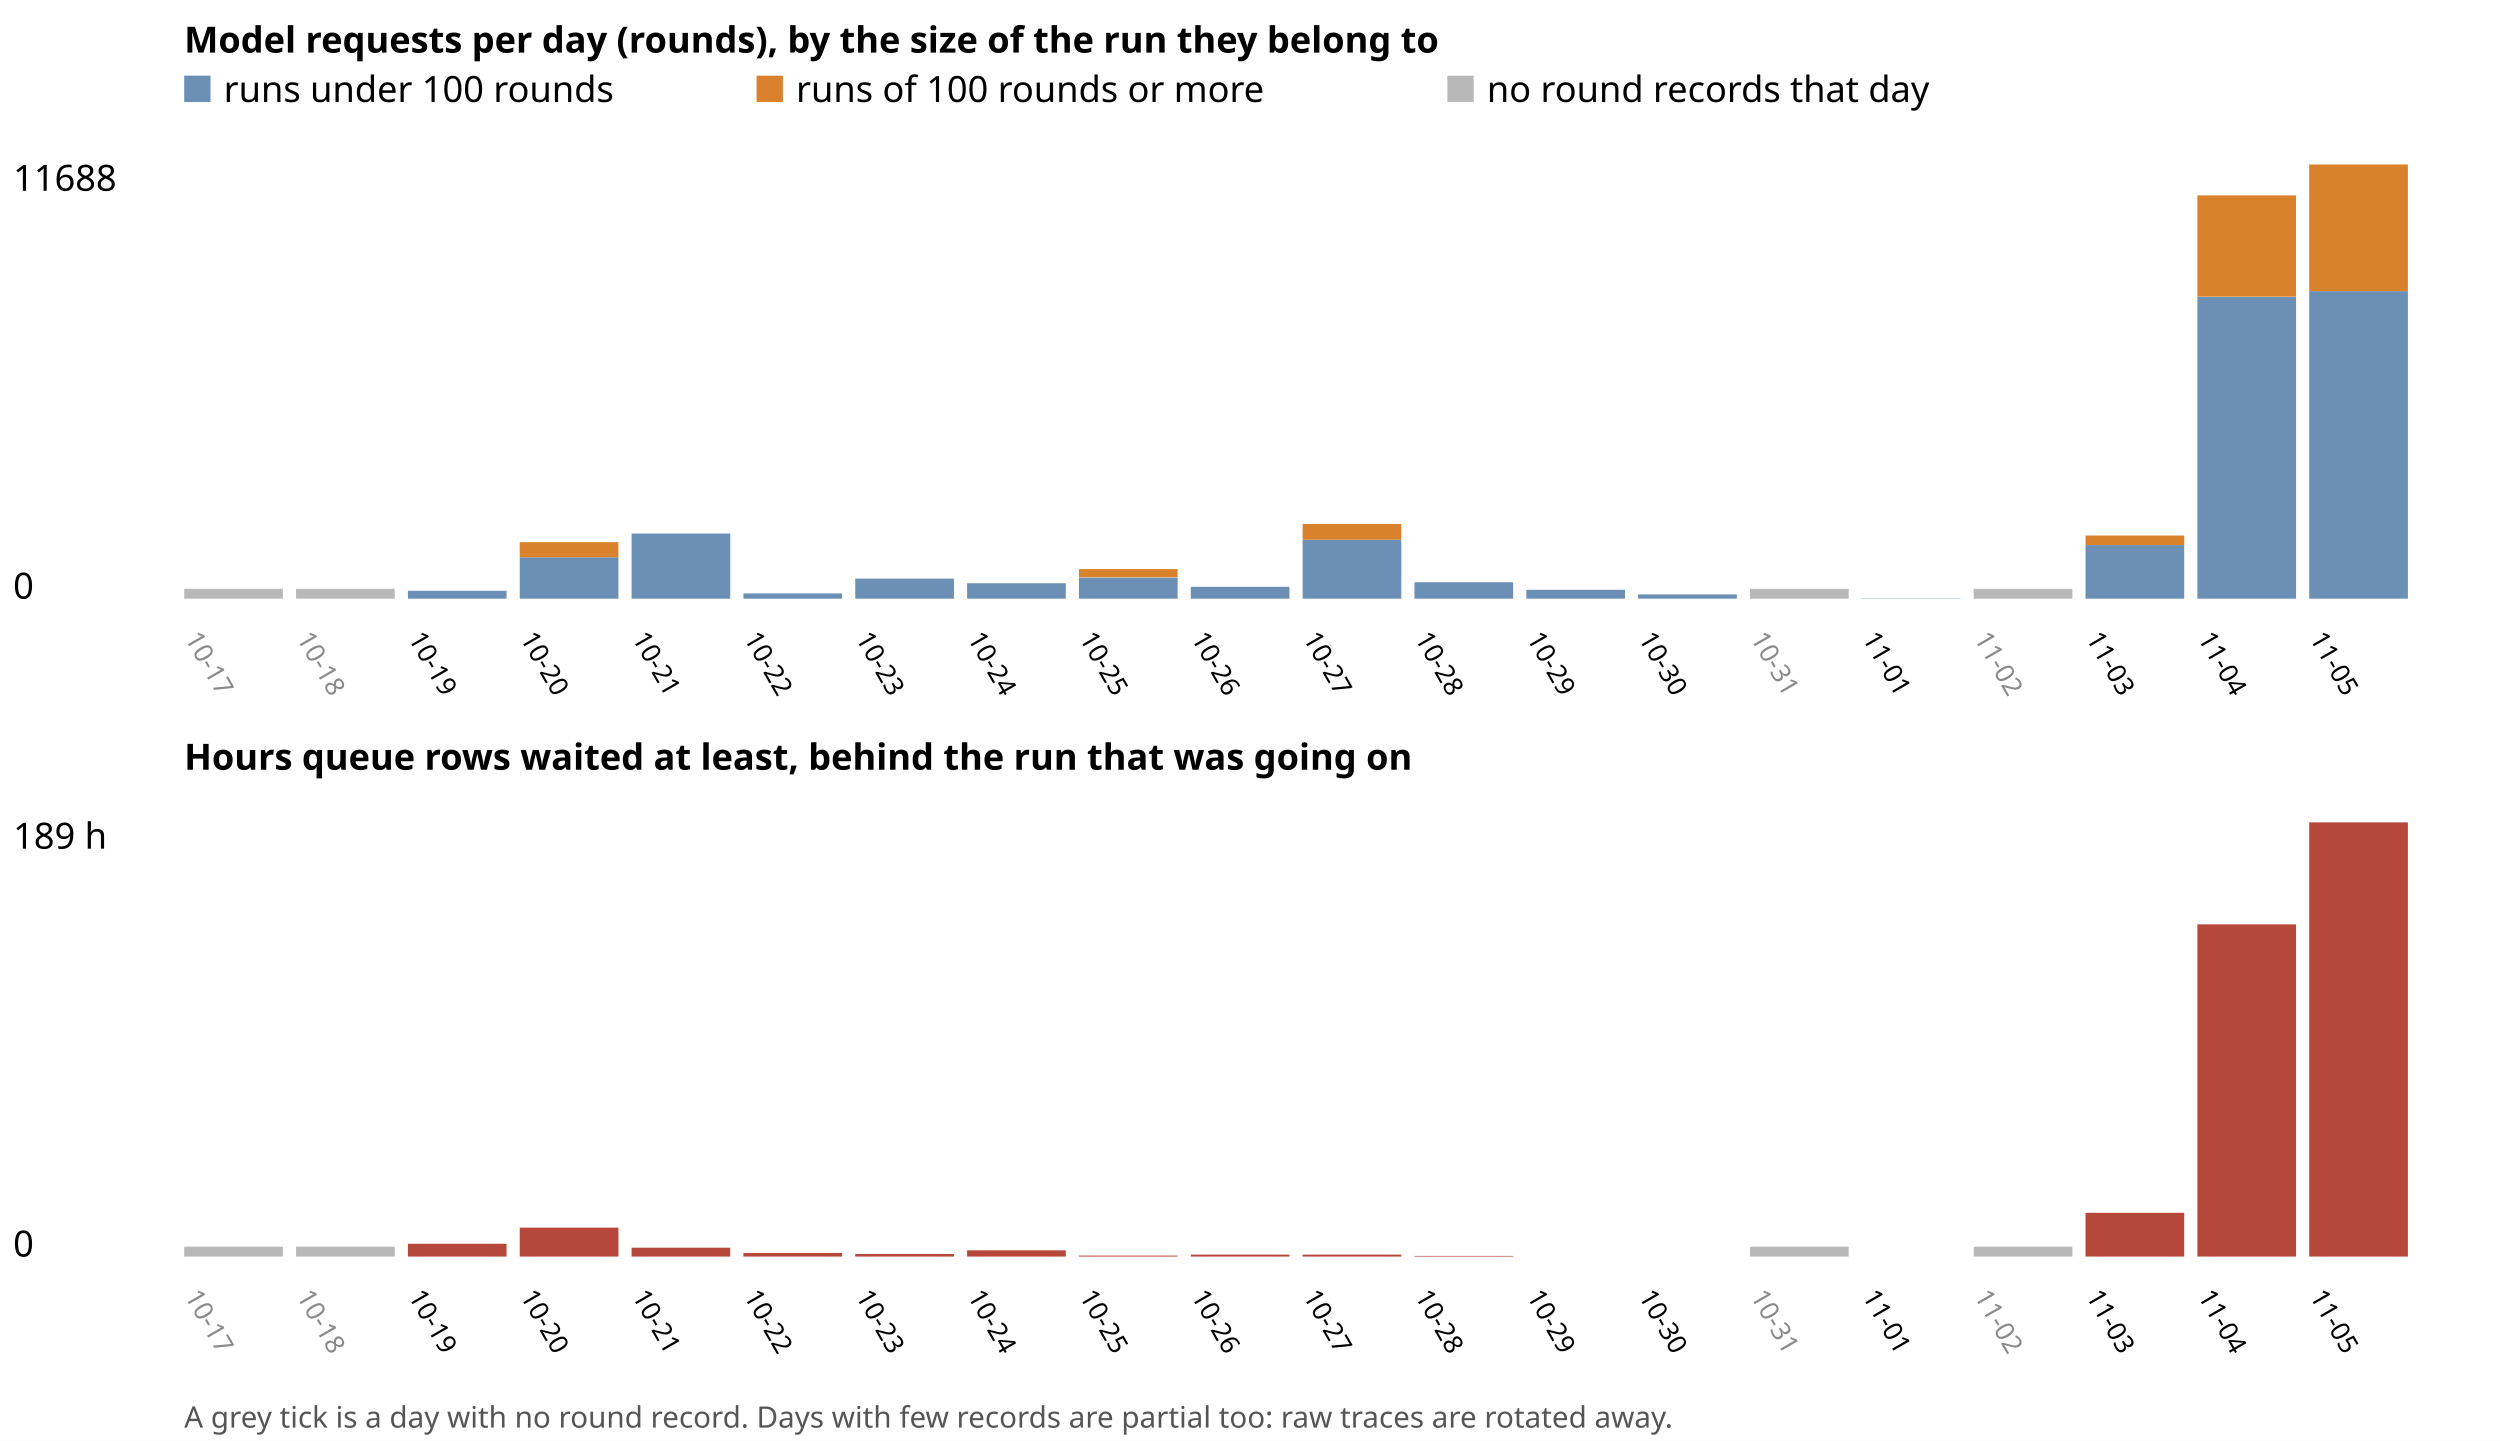
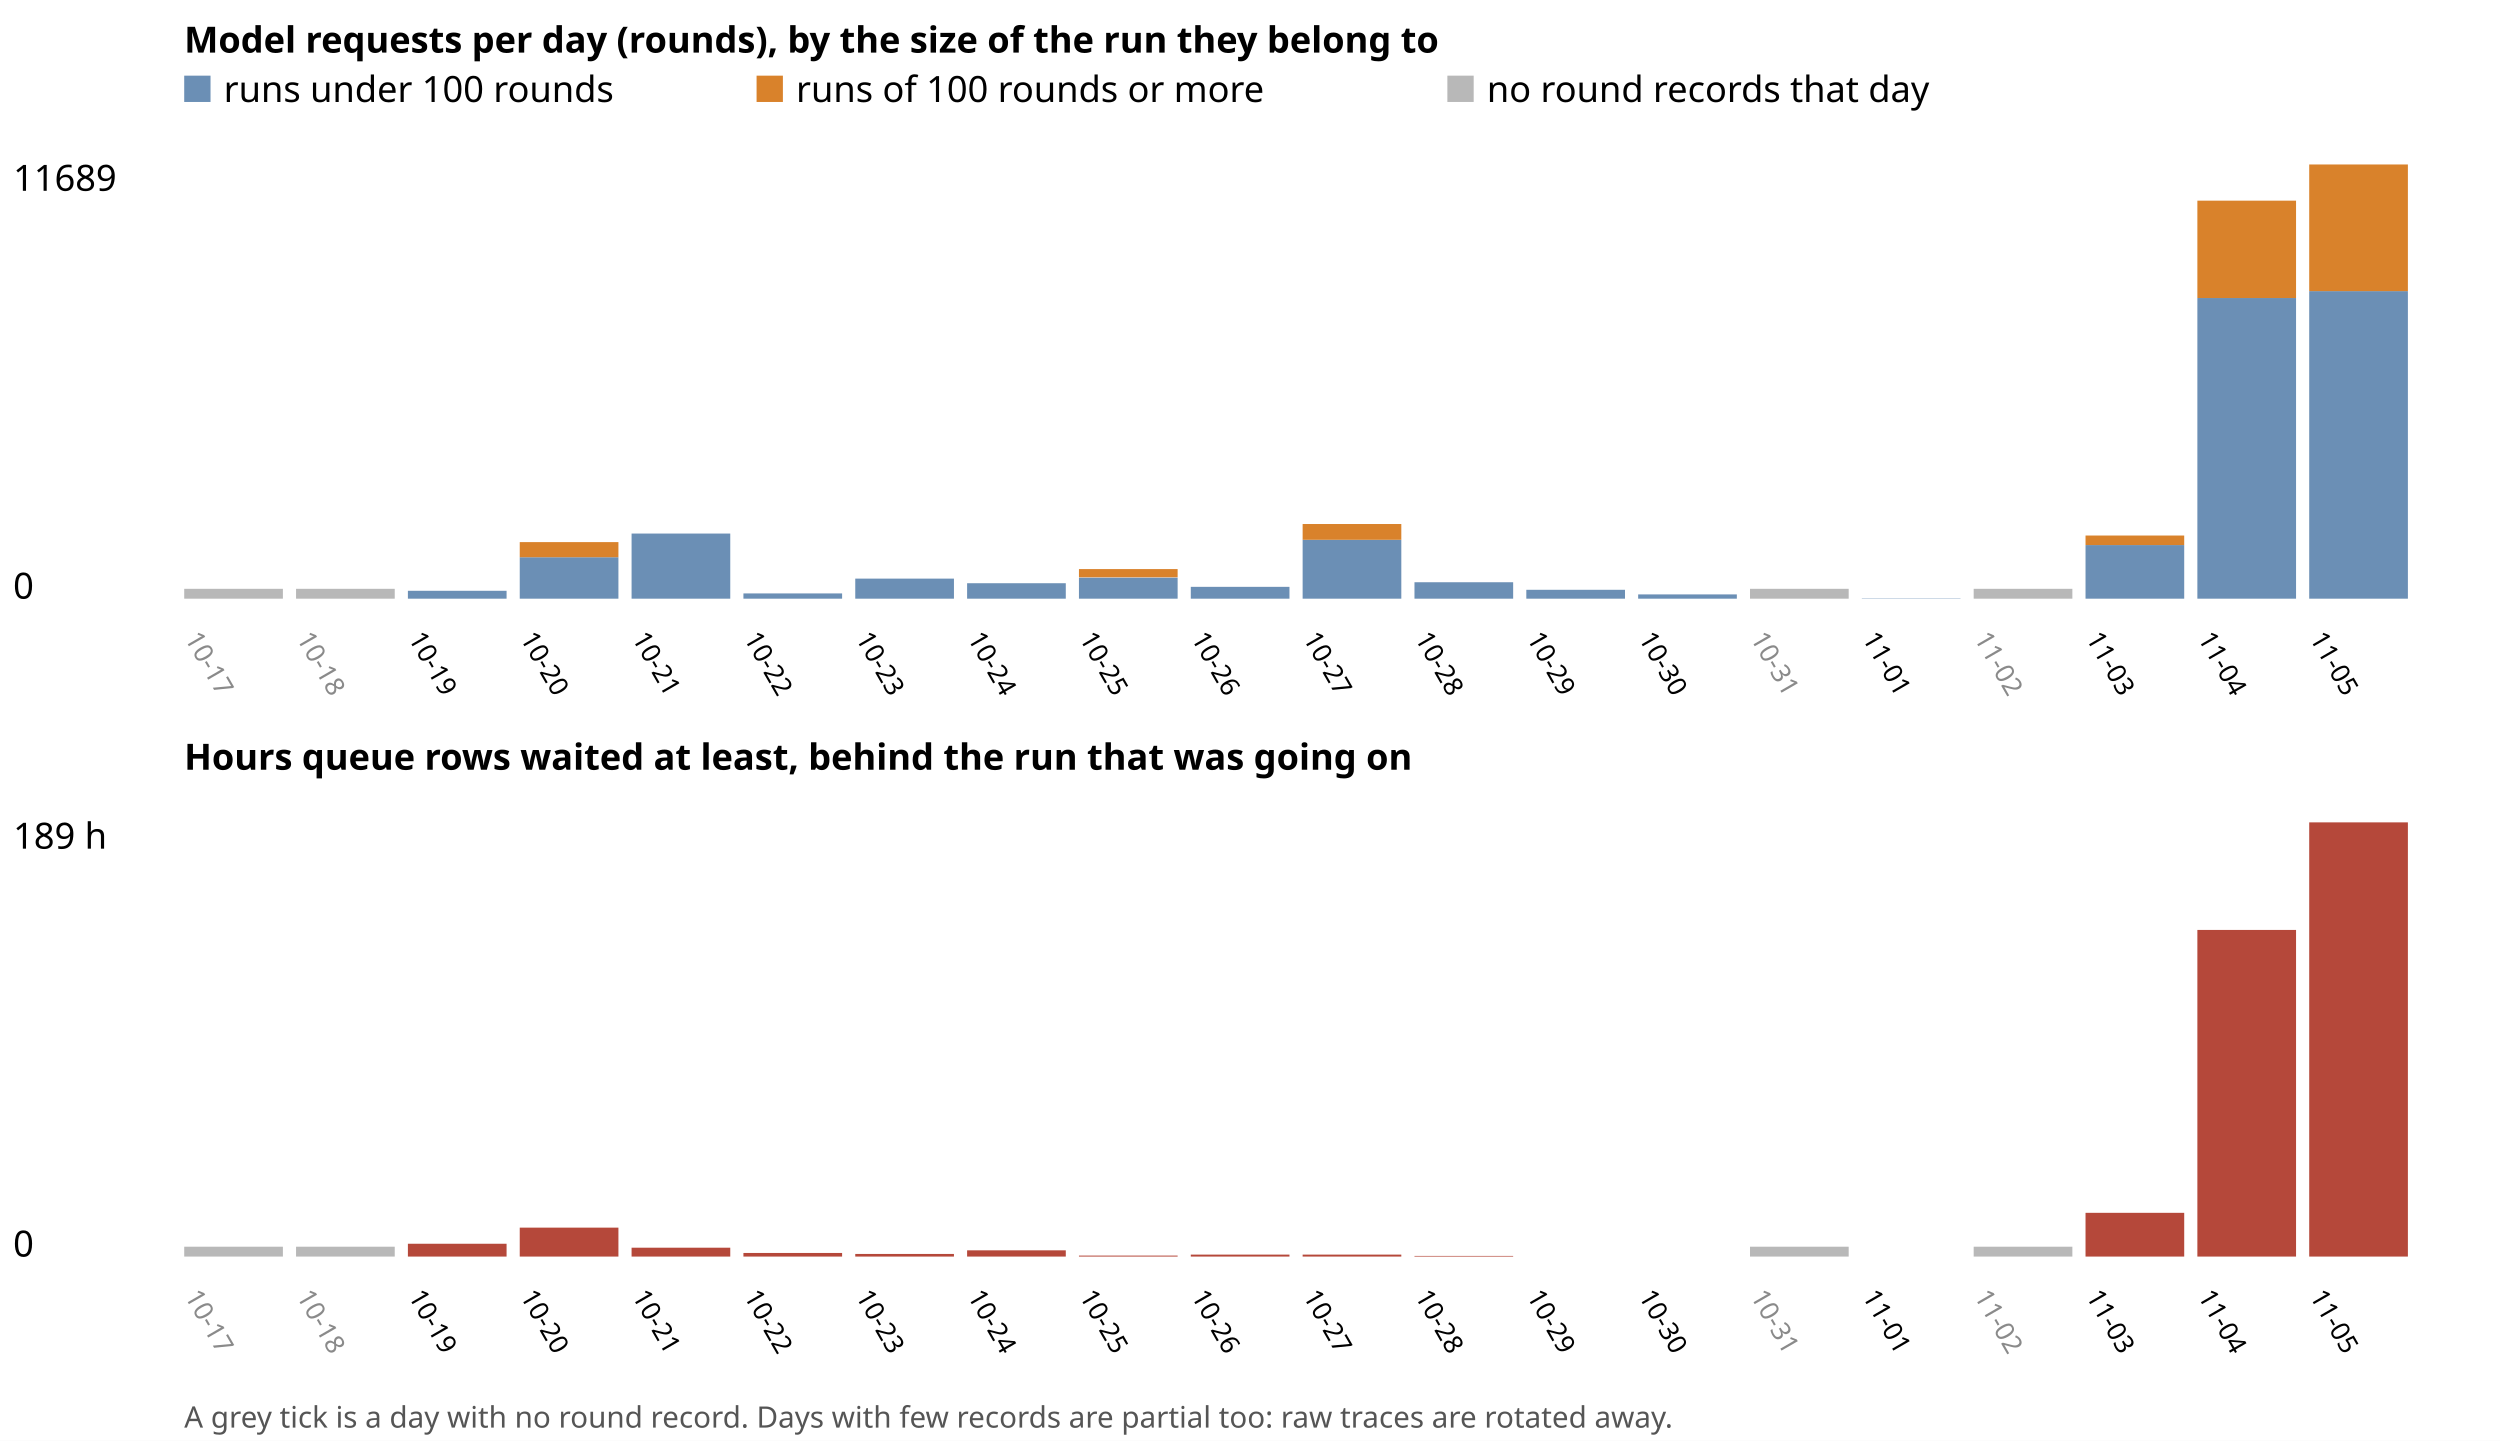
<svg xmlns="http://www.w3.org/2000/svg" viewBox="0 0 760 438" role="img" font-family="system-ui, sans-serif" font-size="11">
  <rect width="760" height="438" fill="#ffffff" />
  <text x="56" y="16" font-weight="600">Model requests per day (rounds), by the size of the run they belong to</text>
  <rect x="56" y="23" width="8" height="8" fill="#6b8fb5" />
  <text x="68" y="31">runs under 100 rounds</text>
  <rect x="230" y="23" width="8" height="8" fill="#d9822b" />
  <text x="242" y="31">runs of 100 rounds or more</text>
  <rect x="440" y="23" width="8" height="8" fill="#b8b8b8" />
  <text x="452" y="31">no round records that day</text>
  <rect x="56" y="179" width="30" height="3" fill="#b8b8b8" />
  <text x="56" y="194" font-size="8" fill="#8a8a8a" transform="rotate(60 56 194)">10-17</text>
  <rect x="90" y="179" width="30" height="3" fill="#b8b8b8" />
  <text x="90" y="194" font-size="8" fill="#8a8a8a" transform="rotate(60 90 194)">10-18</text>
  <rect x="124" y="179.6" width="30" height="2.4" fill="#6b8fb5" />
  <rect x="124" y="179.6" width="30" height="0.0" fill="#d9822b" />
  <text x="124" y="194" font-size="8" fill="#000000" transform="rotate(60 124 194)">10-19</text>
  <rect x="158" y="169.4" width="30" height="12.6" fill="#6b8fb5" />
  <rect x="158" y="164.8" width="30" height="4.6" fill="#d9822b" />
  <text x="158" y="194" font-size="8" fill="#000000" transform="rotate(60 158 194)">10-20</text>
  <rect x="192" y="162.2" width="30" height="19.8" fill="#6b8fb5" />
  <rect x="192" y="162.2" width="30" height="0.0" fill="#d9822b" />
  <text x="192" y="194" font-size="8" fill="#000000" transform="rotate(60 192 194)">10-21</text>
  <rect x="226" y="180.4" width="30" height="1.6" fill="#6b8fb5" />
  <rect x="226" y="180.4" width="30" height="0.0" fill="#d9822b" />
  <text x="226" y="194" font-size="8" fill="#000000" transform="rotate(60 226 194)">10-22</text>
  <rect x="260" y="175.9" width="30" height="6.1" fill="#6b8fb5" />
  <rect x="260" y="175.9" width="30" height="0.0" fill="#d9822b" />
  <text x="260" y="194" font-size="8" fill="#000000" transform="rotate(60 260 194)">10-23</text>
  <rect x="294" y="177.3" width="30" height="4.7" fill="#6b8fb5" />
  <rect x="294" y="177.3" width="30" height="0.0" fill="#d9822b" />
  <text x="294" y="194" font-size="8" fill="#000000" transform="rotate(60 294 194)">10-24</text>
  <rect x="328" y="175.6" width="30" height="6.4" fill="#6b8fb5" />
  <rect x="328" y="173.0" width="30" height="2.5" fill="#d9822b" />
  <text x="328" y="194" font-size="8" fill="#000000" transform="rotate(60 328 194)">10-25</text>
  <rect x="362" y="178.4" width="30" height="3.6" fill="#6b8fb5" />
  <rect x="362" y="178.4" width="30" height="0.0" fill="#d9822b" />
  <text x="362" y="194" font-size="8" fill="#000000" transform="rotate(60 362 194)">10-26</text>
  <rect x="396" y="164.1" width="30" height="17.9" fill="#6b8fb5" />
  <rect x="396" y="159.3" width="30" height="4.8" fill="#d9822b" />
  <text x="396" y="194" font-size="8" fill="#000000" transform="rotate(60 396 194)">10-27</text>
  <rect x="430" y="177.0" width="30" height="5.0" fill="#6b8fb5" />
  <rect x="430" y="177.0" width="30" height="0.0" fill="#d9822b" />
  <text x="430" y="194" font-size="8" fill="#000000" transform="rotate(60 430 194)">10-28</text>
  <rect x="464" y="179.3" width="30" height="2.7" fill="#6b8fb5" />
  <rect x="464" y="179.3" width="30" height="0.0" fill="#d9822b" />
  <text x="464" y="194" font-size="8" fill="#000000" transform="rotate(60 464 194)">10-29</text>
  <rect x="498" y="180.7" width="30" height="1.3" fill="#6b8fb5" />
  <rect x="498" y="180.7" width="30" height="0.0" fill="#d9822b" />
  <text x="498" y="194" font-size="8" fill="#000000" transform="rotate(60 498 194)">10-30</text>
  <rect x="532" y="179" width="30" height="3" fill="#b8b8b8" />
  <text x="532" y="194" font-size="8" fill="#8a8a8a" transform="rotate(60 532 194)">10-31</text>
  <rect x="566" y="181.9" width="30" height="0.1" fill="#6b8fb5" />
  <rect x="566" y="181.9" width="30" height="0.0" fill="#d9822b" />
  <text x="566" y="194" font-size="8" fill="#000000" transform="rotate(60 566 194)">11-01</text>
  <rect x="600" y="179" width="30" height="3" fill="#b8b8b8" />
  <text x="600" y="194" font-size="8" fill="#8a8a8a" transform="rotate(60 600 194)">11-02</text>
  <rect x="634" y="165.7" width="30" height="16.3" fill="#6b8fb5" />
  <rect x="634" y="162.8" width="30" height="2.9" fill="#d9822b" />
  <text x="634" y="194" font-size="8" fill="#000000" transform="rotate(60 634 194)">11-03</text>
-   <rect x="668" y="90.3" width="30" height="91.7" fill="#6b8fb5" />
-   <rect x="668" y="59.4" width="30" height="30.8" fill="#d9822b" />
+   <rect x="668" y="90.6" width="30" height="91.4" fill="#6b8fb5" />
+   <rect x="668" y="61.0" width="30" height="29.6" fill="#d9822b" />
  <text x="668" y="194" font-size="8" fill="#000000" transform="rotate(60 668 194)">11-04</text>
  <rect x="702" y="88.5" width="30" height="93.5" fill="#6b8fb5" />
  <rect x="702" y="50.0" width="30" height="38.5" fill="#d9822b" />
  <text x="702" y="194" font-size="8" fill="#000000" transform="rotate(60 702 194)">11-05</text>
-   <text x="4" y="58">11688</text>
+   <text x="4" y="58">11689</text>
  <text x="4" y="182">0</text>
  <text x="56" y="234" font-weight="600">Hours queue rows waited at least, behind the run that was going on</text>
  <rect x="56" y="379" width="30" height="3" fill="#b8b8b8" />
  <text x="56" y="394" font-size="8" fill="#8a8a8a" transform="rotate(60 56 394)">10-17</text>
  <rect x="90" y="379" width="30" height="3" fill="#b8b8b8" />
  <text x="90" y="394" font-size="8" fill="#8a8a8a" transform="rotate(60 90 394)">10-18</text>
  <rect x="124" y="378.1" width="30" height="3.9" fill="#b5483a" />
  <text x="124" y="394" font-size="8" fill="#000000" transform="rotate(60 124 394)">10-19</text>
  <rect x="158" y="373.2" width="30" height="8.8" fill="#b5483a" />
  <text x="158" y="394" font-size="8" fill="#000000" transform="rotate(60 158 394)">10-20</text>
  <rect x="192" y="379.3" width="30" height="2.7" fill="#b5483a" />
  <text x="192" y="394" font-size="8" fill="#000000" transform="rotate(60 192 394)">10-21</text>
  <rect x="226" y="380.9" width="30" height="1.1" fill="#b5483a" />
  <text x="226" y="394" font-size="8" fill="#000000" transform="rotate(60 226 394)">10-22</text>
  <rect x="260" y="381.2" width="30" height="0.8" fill="#b5483a" />
  <text x="260" y="394" font-size="8" fill="#000000" transform="rotate(60 260 394)">10-23</text>
  <rect x="294" y="380.1" width="30" height="1.9" fill="#b5483a" />
  <text x="294" y="394" font-size="8" fill="#000000" transform="rotate(60 294 394)">10-24</text>
  <rect x="328" y="381.7" width="30" height="0.3" fill="#b5483a" />
  <text x="328" y="394" font-size="8" fill="#000000" transform="rotate(60 328 394)">10-25</text>
  <rect x="362" y="381.4" width="30" height="0.6" fill="#b5483a" />
  <text x="362" y="394" font-size="8" fill="#000000" transform="rotate(60 362 394)">10-26</text>
  <rect x="396" y="381.4" width="30" height="0.6" fill="#b5483a" />
  <text x="396" y="394" font-size="8" fill="#000000" transform="rotate(60 396 394)">10-27</text>
  <rect x="430" y="381.8" width="30" height="0.2" fill="#b5483a" />
  <text x="430" y="394" font-size="8" fill="#000000" transform="rotate(60 430 394)">10-28</text>
  <rect x="464" y="382.0" width="30" height="0.0" fill="#b5483a" />
  <text x="464" y="394" font-size="8" fill="#000000" transform="rotate(60 464 394)">10-29</text>
  <rect x="498" y="382.0" width="30" height="0.0" fill="#b5483a" />
  <text x="498" y="394" font-size="8" fill="#000000" transform="rotate(60 498 394)">10-30</text>
  <rect x="532" y="379" width="30" height="3" fill="#b8b8b8" />
  <text x="532" y="394" font-size="8" fill="#8a8a8a" transform="rotate(60 532 394)">10-31</text>
  <rect x="566" y="382.0" width="30" height="0.0" fill="#b5483a" />
  <text x="566" y="394" font-size="8" fill="#000000" transform="rotate(60 566 394)">11-01</text>
  <rect x="600" y="379" width="30" height="3" fill="#b8b8b8" />
  <text x="600" y="394" font-size="8" fill="#8a8a8a" transform="rotate(60 600 394)">11-02</text>
  <rect x="634" y="368.7" width="30" height="13.3" fill="#b5483a" />
  <text x="634" y="394" font-size="8" fill="#000000" transform="rotate(60 634 394)">11-03</text>
-   <rect x="668" y="281.0" width="30" height="101.0" fill="#b5483a" />
+   <rect x="668" y="282.7" width="30" height="99.3" fill="#b5483a" />
  <text x="668" y="394" font-size="8" fill="#000000" transform="rotate(60 668 394)">11-04</text>
  <rect x="702" y="250.0" width="30" height="132.0" fill="#b5483a" />
  <text x="702" y="394" font-size="8" fill="#000000" transform="rotate(60 702 394)">11-05</text>
  <text x="4" y="258">189 h</text>
  <text x="4" y="382">0</text>
  <text x="56" y="434" font-size="9" fill="#555555">A grey tick is a day with no round record. Days with few records are partial too: raw traces are rotated away.</text>
</svg>
